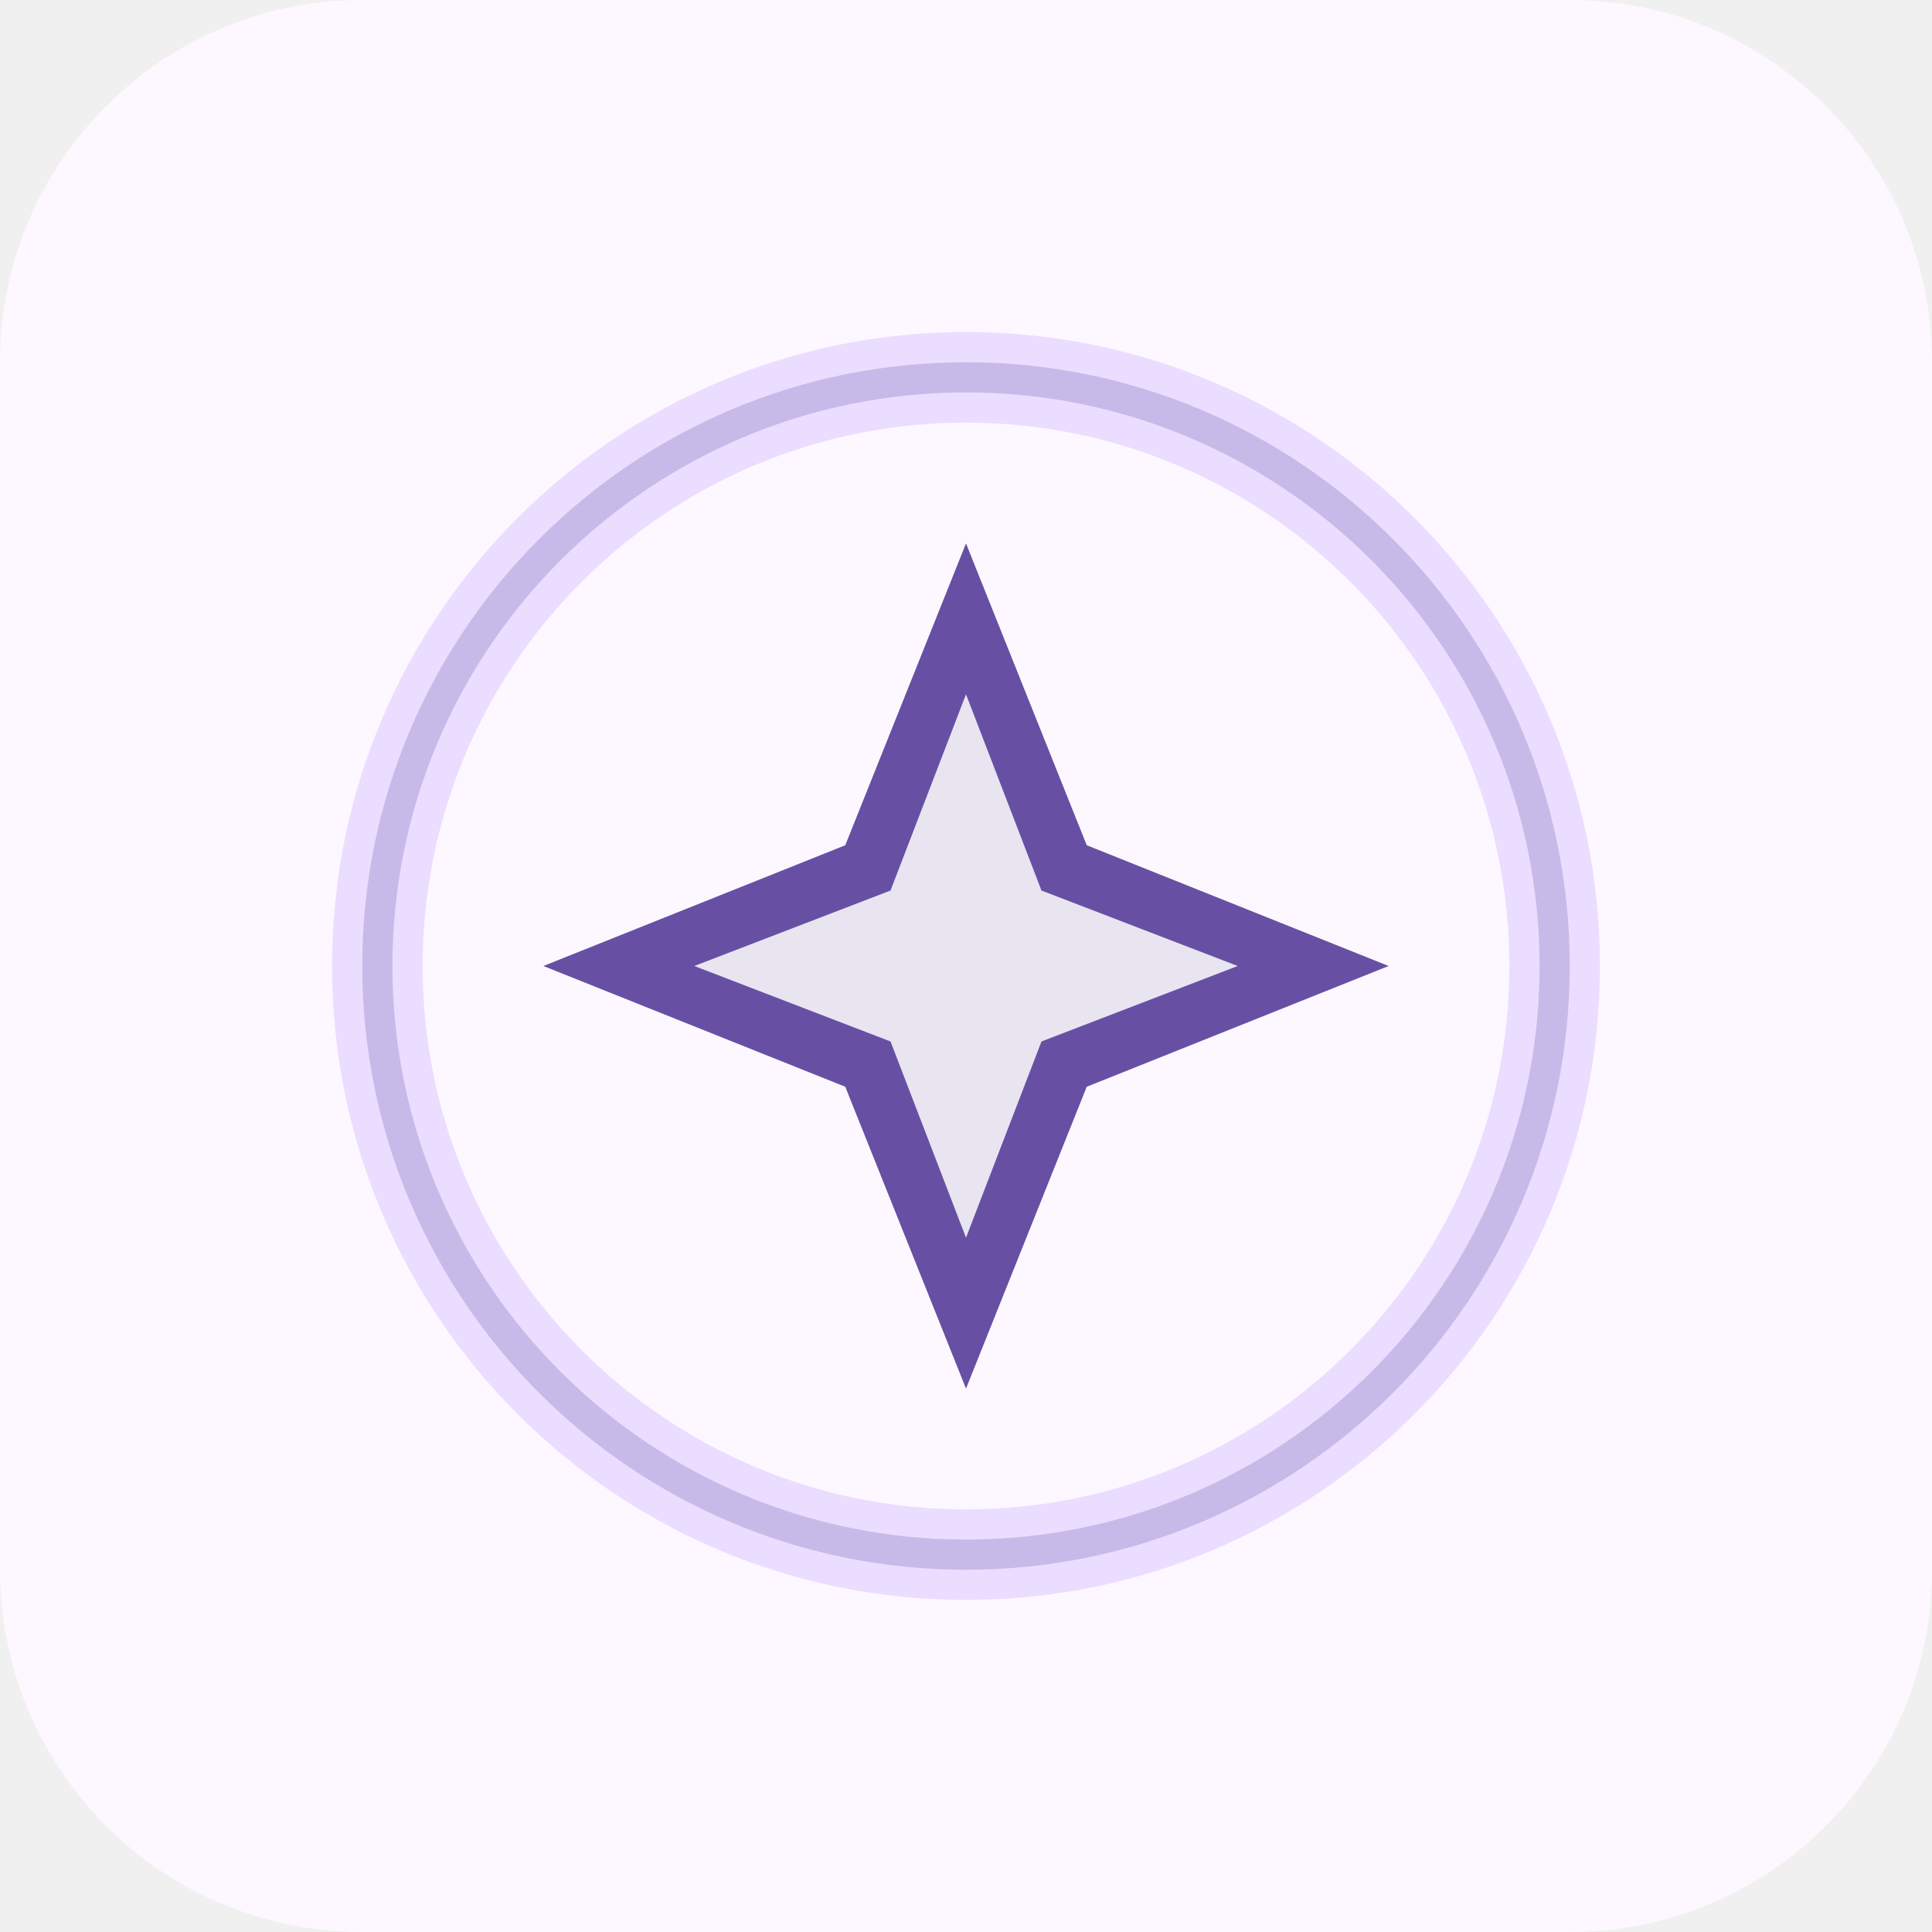
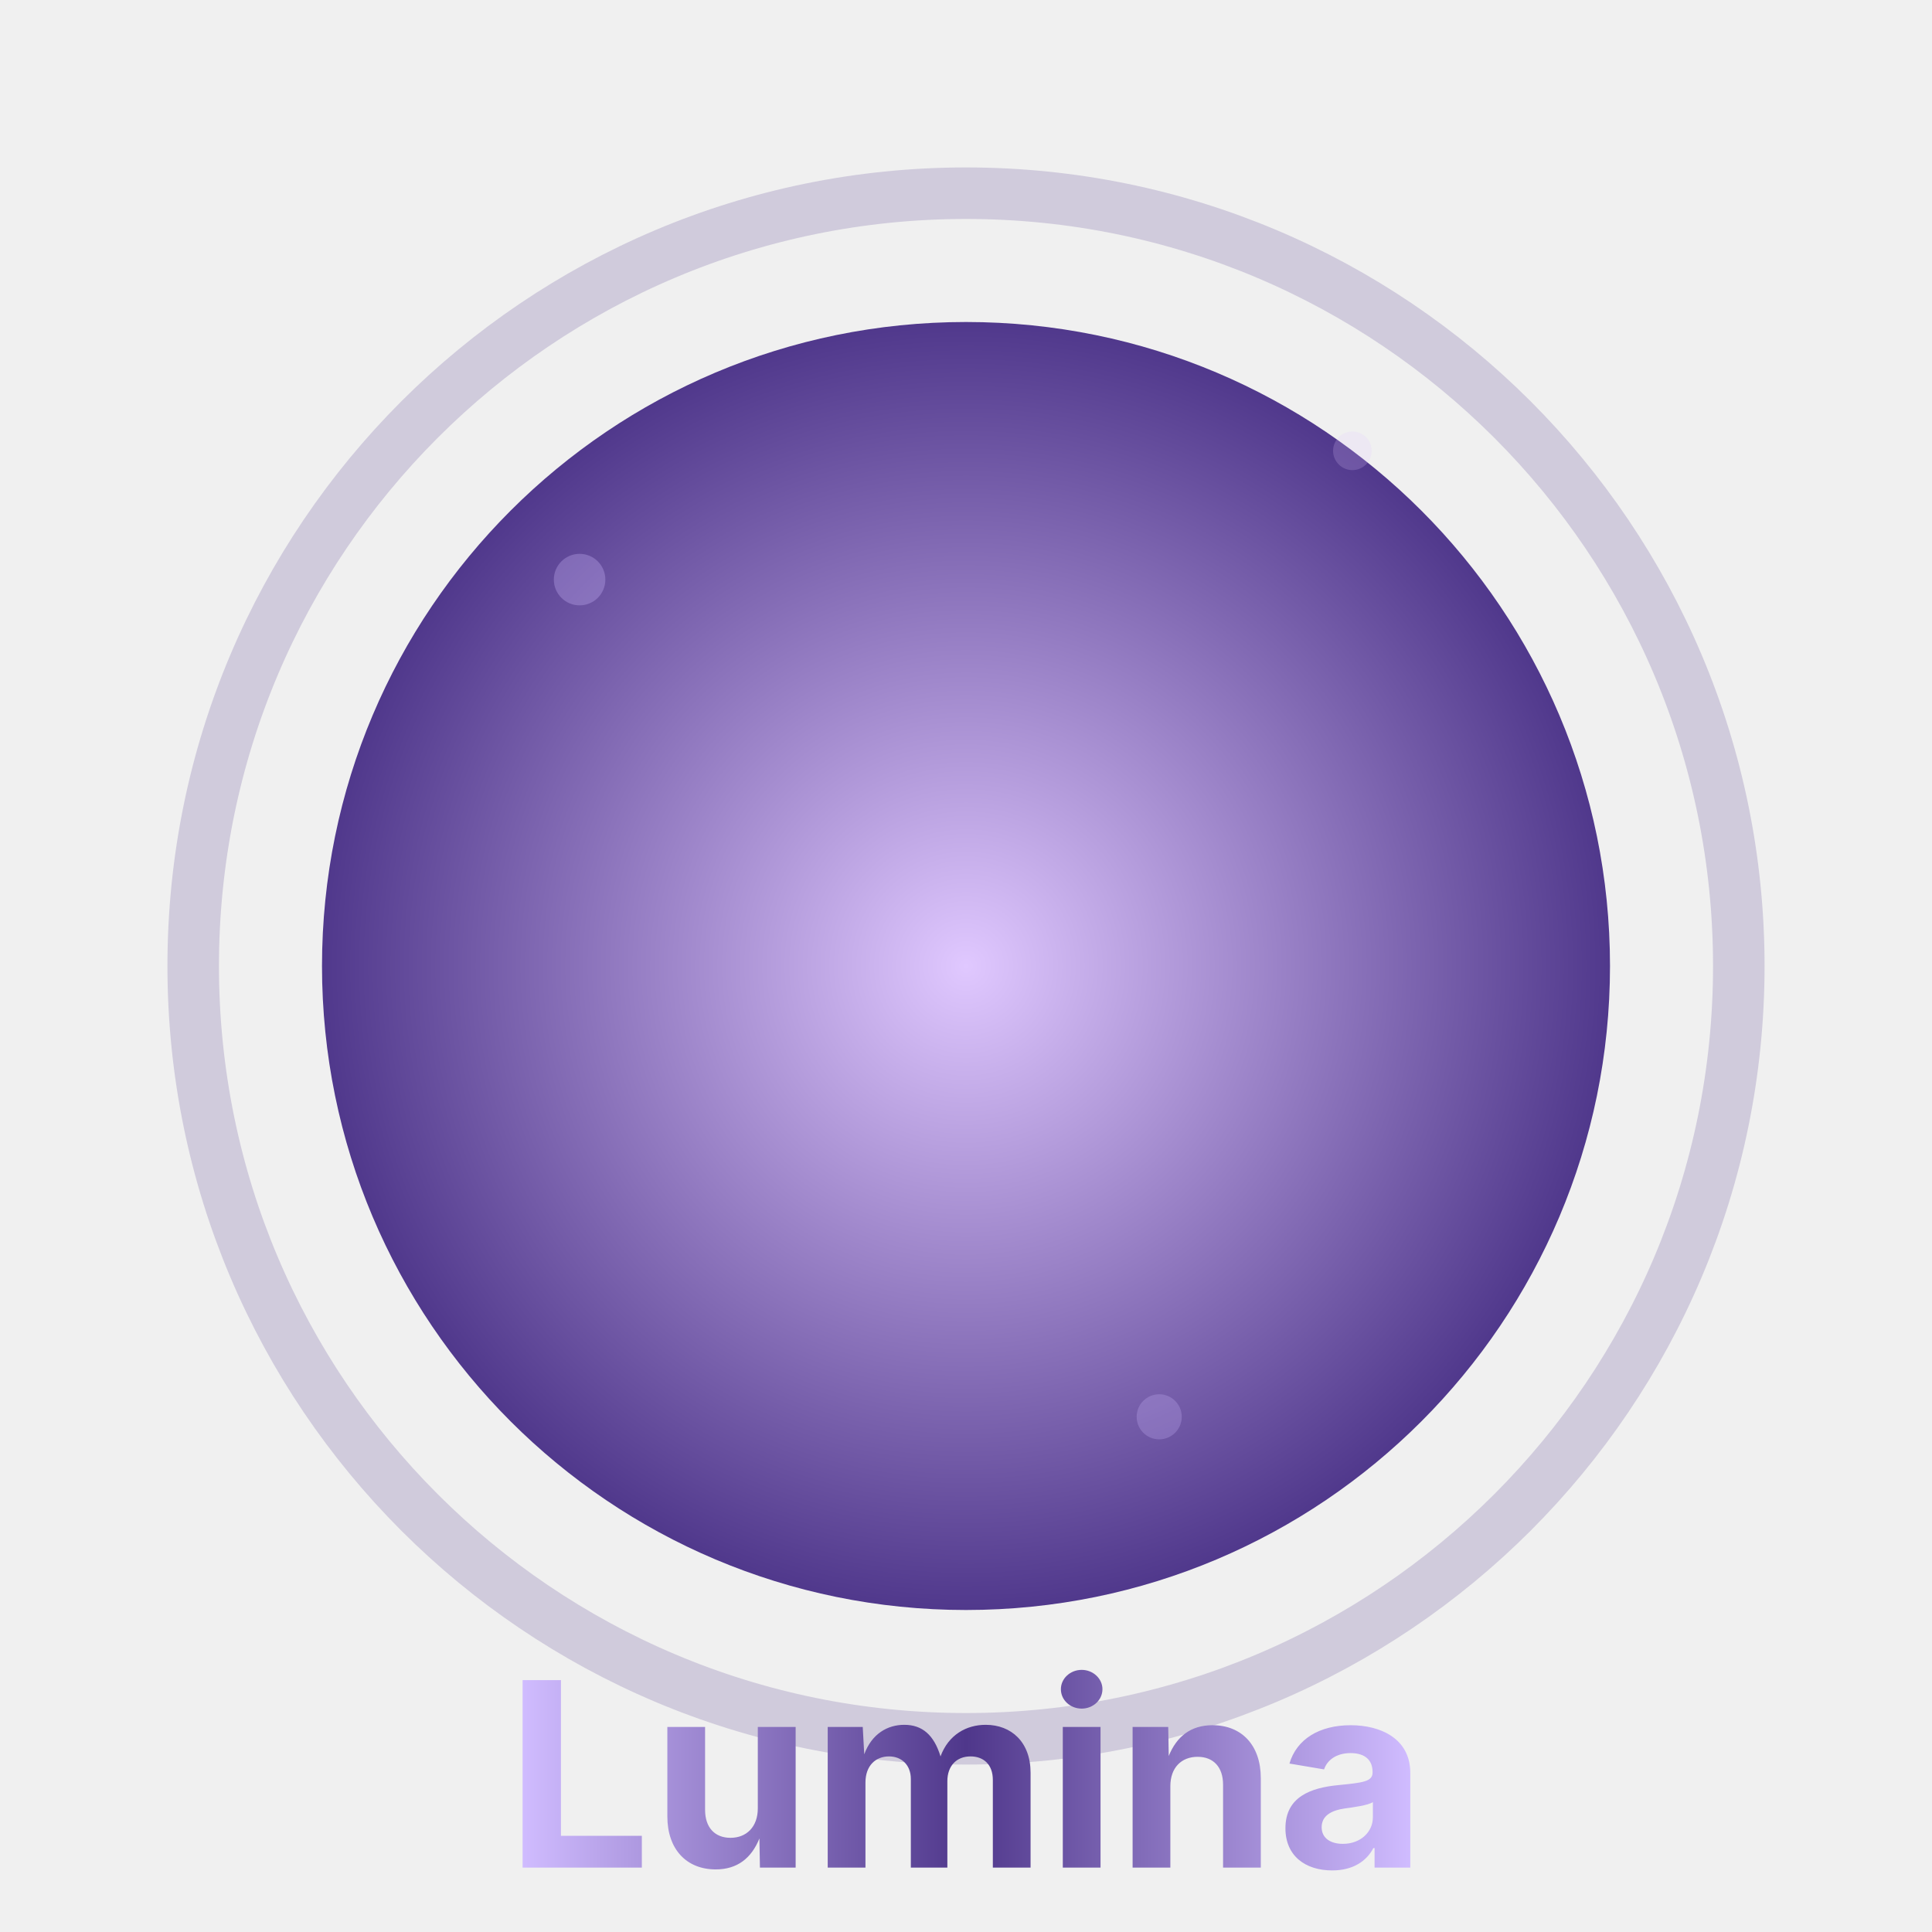
- <svg xmlns="http://www.w3.org/2000/svg" viewBox="0 0 256 256" width="256" height="256" role="img" aria-label="Lumina Logo">
-   <rect width="256" height="256" rx="48" fill="#FDF8FF" />
-   <circle cx="128" cy="128" r="78" fill="none" stroke="#EADDFF" stroke-width="12" />
-   <circle cx="128" cy="128" r="78" fill="none" stroke="rgba(103,80,164,0.25)" stroke-width="4" />
-   <path d="         M128 72         L144 112         L184 128         L144 144         L128 184         L112 144         L72 128         L112 112         Z" fill="#6750A4" />
-   <path d="         M128 92         L138 118         L164 128         L138 138         L128 164         L118 138         L92 128         L118 118         Z" fill="#FFFFFF" opacity="0.85" />
+ <svg xmlns="http://www.w3.org/2000/svg" width="300" height="300" viewBox="0 0 300 300">
+   <rect width="300" height="300" fill="none" />
+   <defs>
+     <radialGradient id="circleGrad" cx="50%" cy="50%" r="50%">
+       <stop offset="0%" stop-color="#E0C8FF" />
+       <stop offset="100%" stop-color="#4F378B" />
+     </radialGradient>
+     <linearGradient id="textGrad" x1="0%" y1="0%" x2="100%" y2="0%">
+       <stop offset="0%" stop-color="#D0BCFF" />
+       <stop offset="50%" stop-color="#4F378B" />
+       <stop offset="100%" stop-color="#D0BCFF" />
+     </linearGradient>
+   </defs>
+   <circle cx="150" cy="150" r="100" fill="url(#circleGrad)" />
+   <circle cx="150" cy="150" r="120" fill="none" stroke="#4F378B" stroke-width="8" opacity="0.2">
+     <animate attributeName="opacity" values="0.1;0.3;0.1" dur="3s" repeatCount="indefinite" />
+   </circle>
+   <circle cx="90" cy="90" r="4" fill="#D0BCFF" opacity="0.3">
+     <animate attributeName="opacity" values="0.1;1;0.1" dur="2s" repeatCount="indefinite" />
+   </circle>
+   <circle cx="210" cy="70" r="3" fill="#E0C8FF" opacity="0.2">
+     <animate attributeName="opacity" values="0.1;0.8;0.1" dur="1.8s" repeatCount="indefinite" />
+   </circle>
+   <circle cx="180" cy="220" r="3.5" fill="#D0BCFF" opacity="0.25">
+     <animate attributeName="opacity" values="0.1;1;0.1" dur="2.2s" repeatCount="indefinite" />
+   </circle>
+   <g fill="#E0C8FF" opacity="0">
+     <polygon points="0,-6 6,0 0,6 -6,0" />
+     <line x1="0" y1="0" x2="0" y2="0" stroke="#E0C8FF" stroke-width="4" stroke-linecap="round" />
+     <animateTransform attributeName="transform" type="translate" values="150,150;280,50" dur="2s" repeatCount="indefinite" begin="0s;3s;6s" />
+     <animate attributeName="opacity" values="0;1;1;0" dur="2s" repeatCount="indefinite" begin="0s;3s;6s" />
+     <animate attributeName="x2" values="0;130" dur="2s" repeatCount="indefinite" begin="0s;3s;6s" />
+     <animate attributeName="y2" values="0;-100" dur="2s" repeatCount="indefinite" begin="0s;3s;6s" />
+   </g>
+   <text x="150" y="290" font-family="Inter, sans-serif" font-size="40" font-weight="700" fill="url(#textGrad)" text-anchor="middle">
+     Lumina
+   </text>
</svg>
